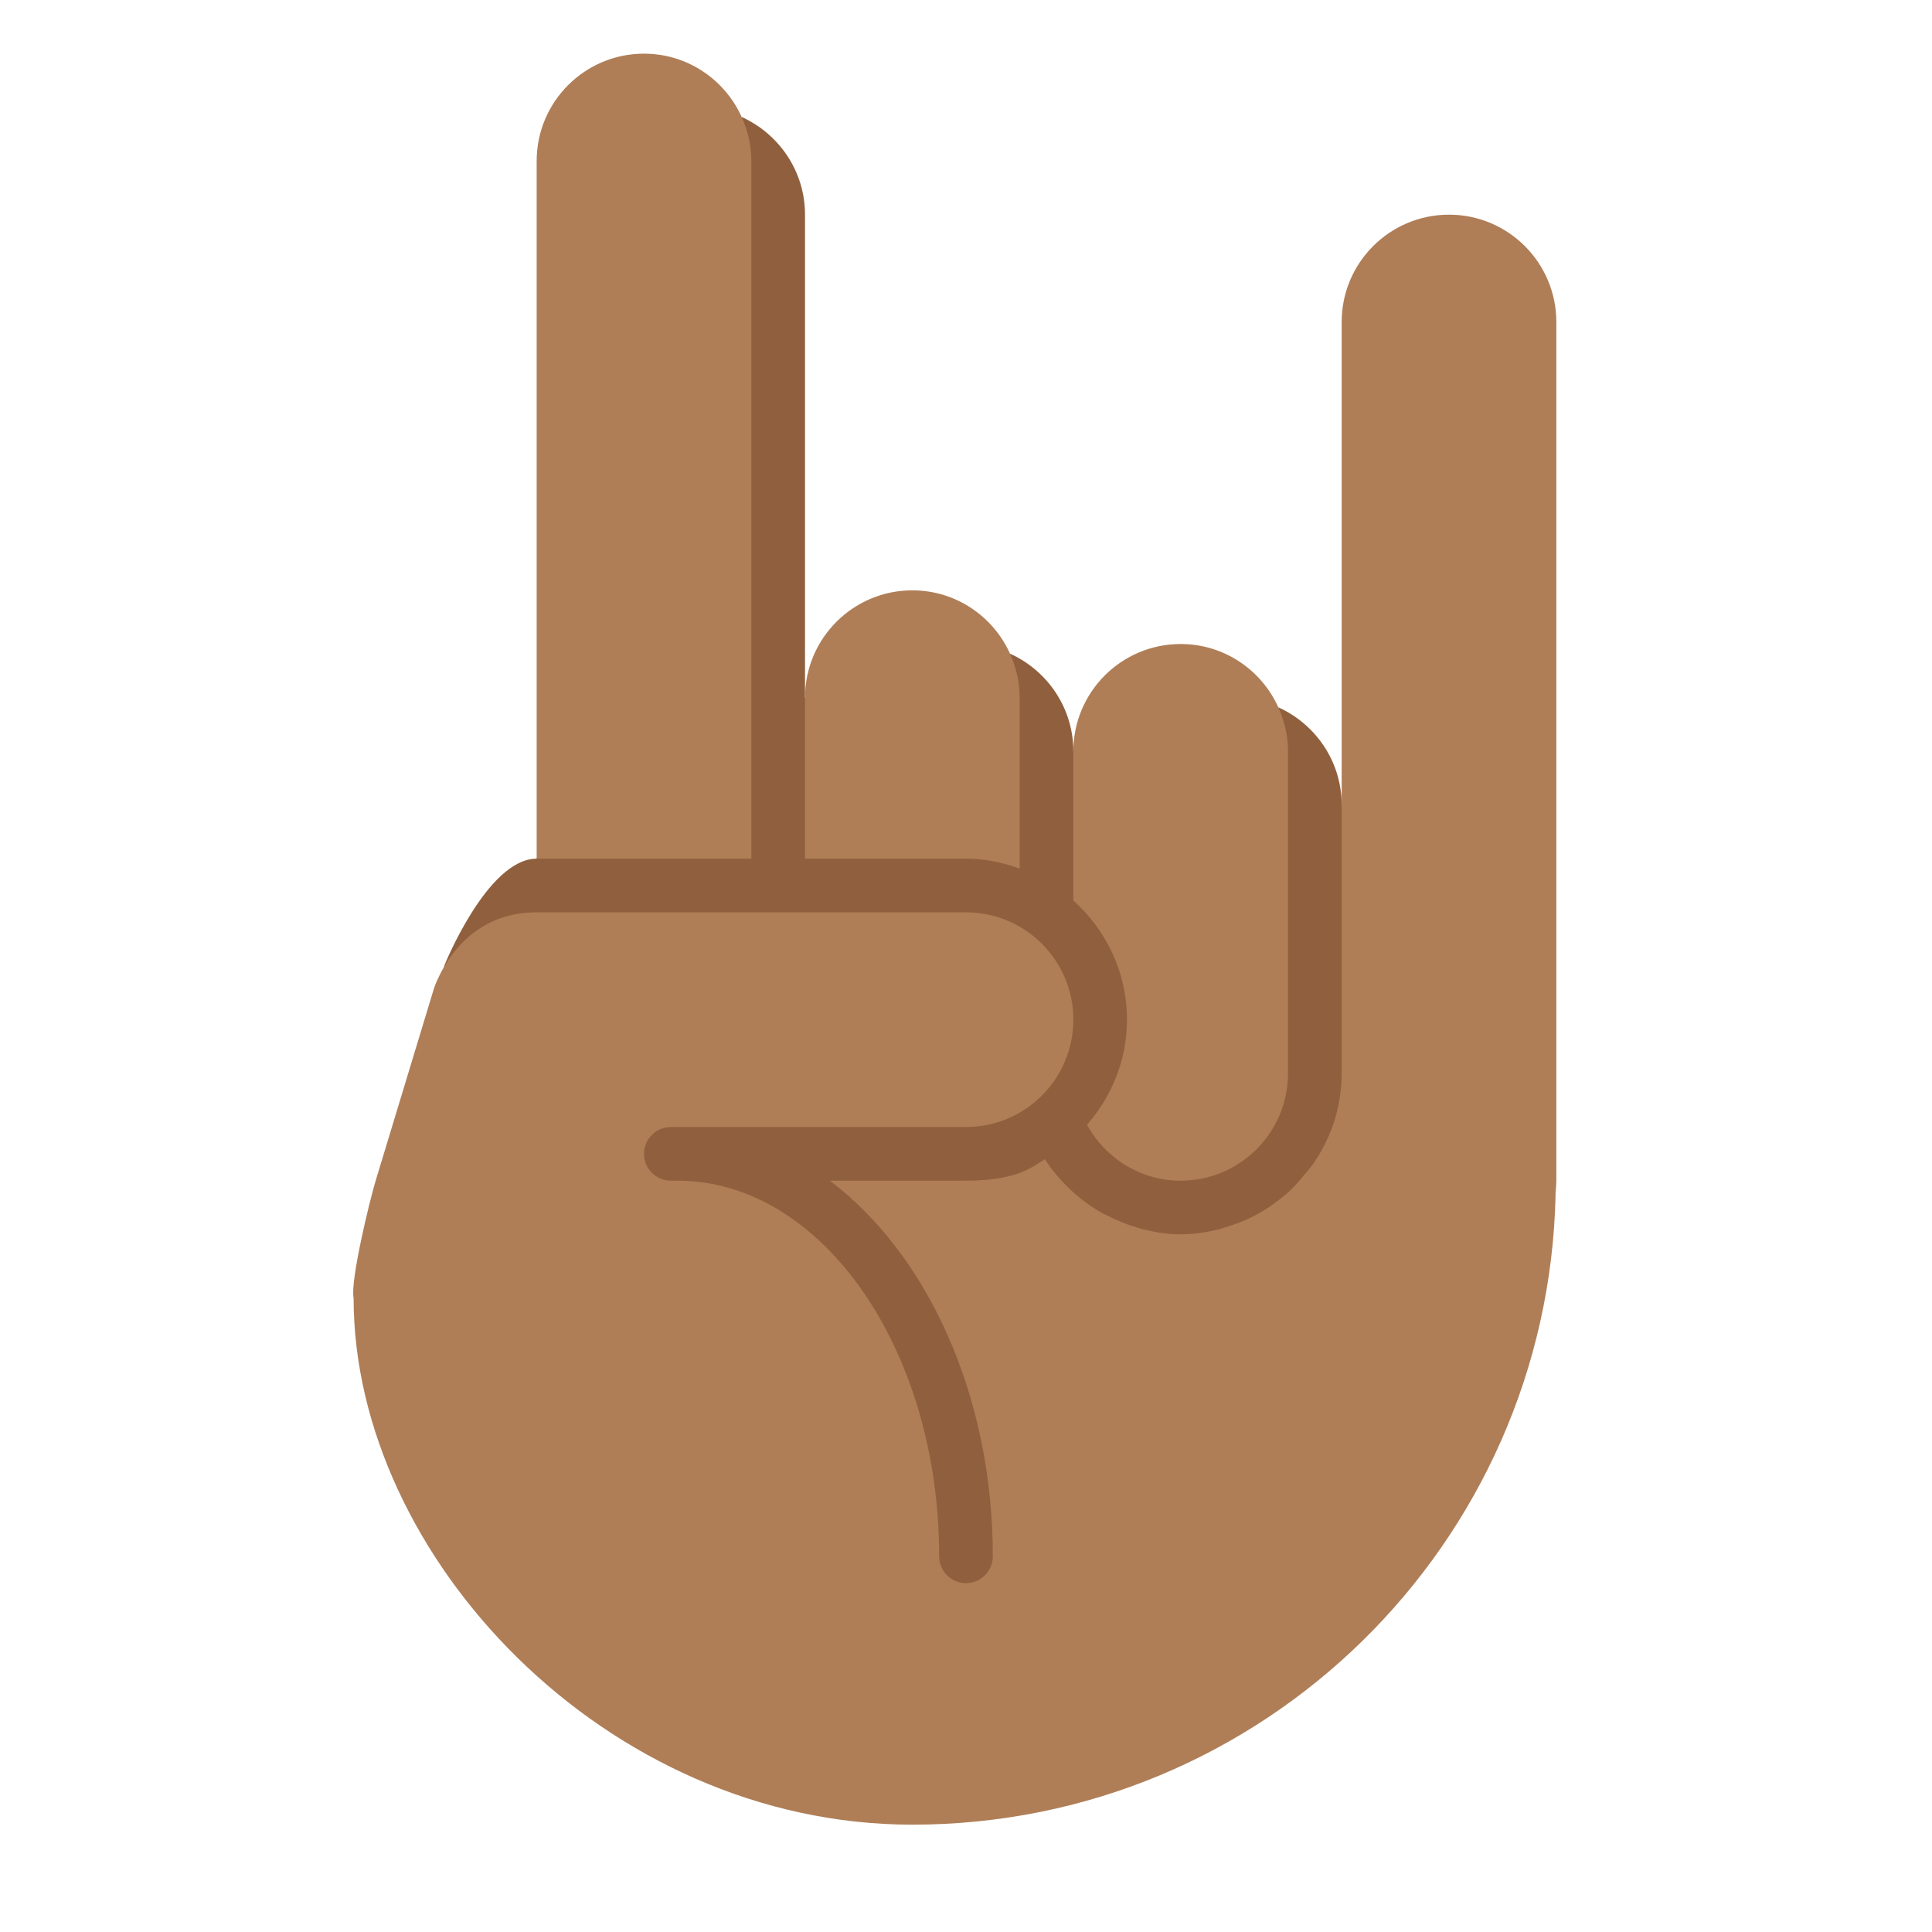
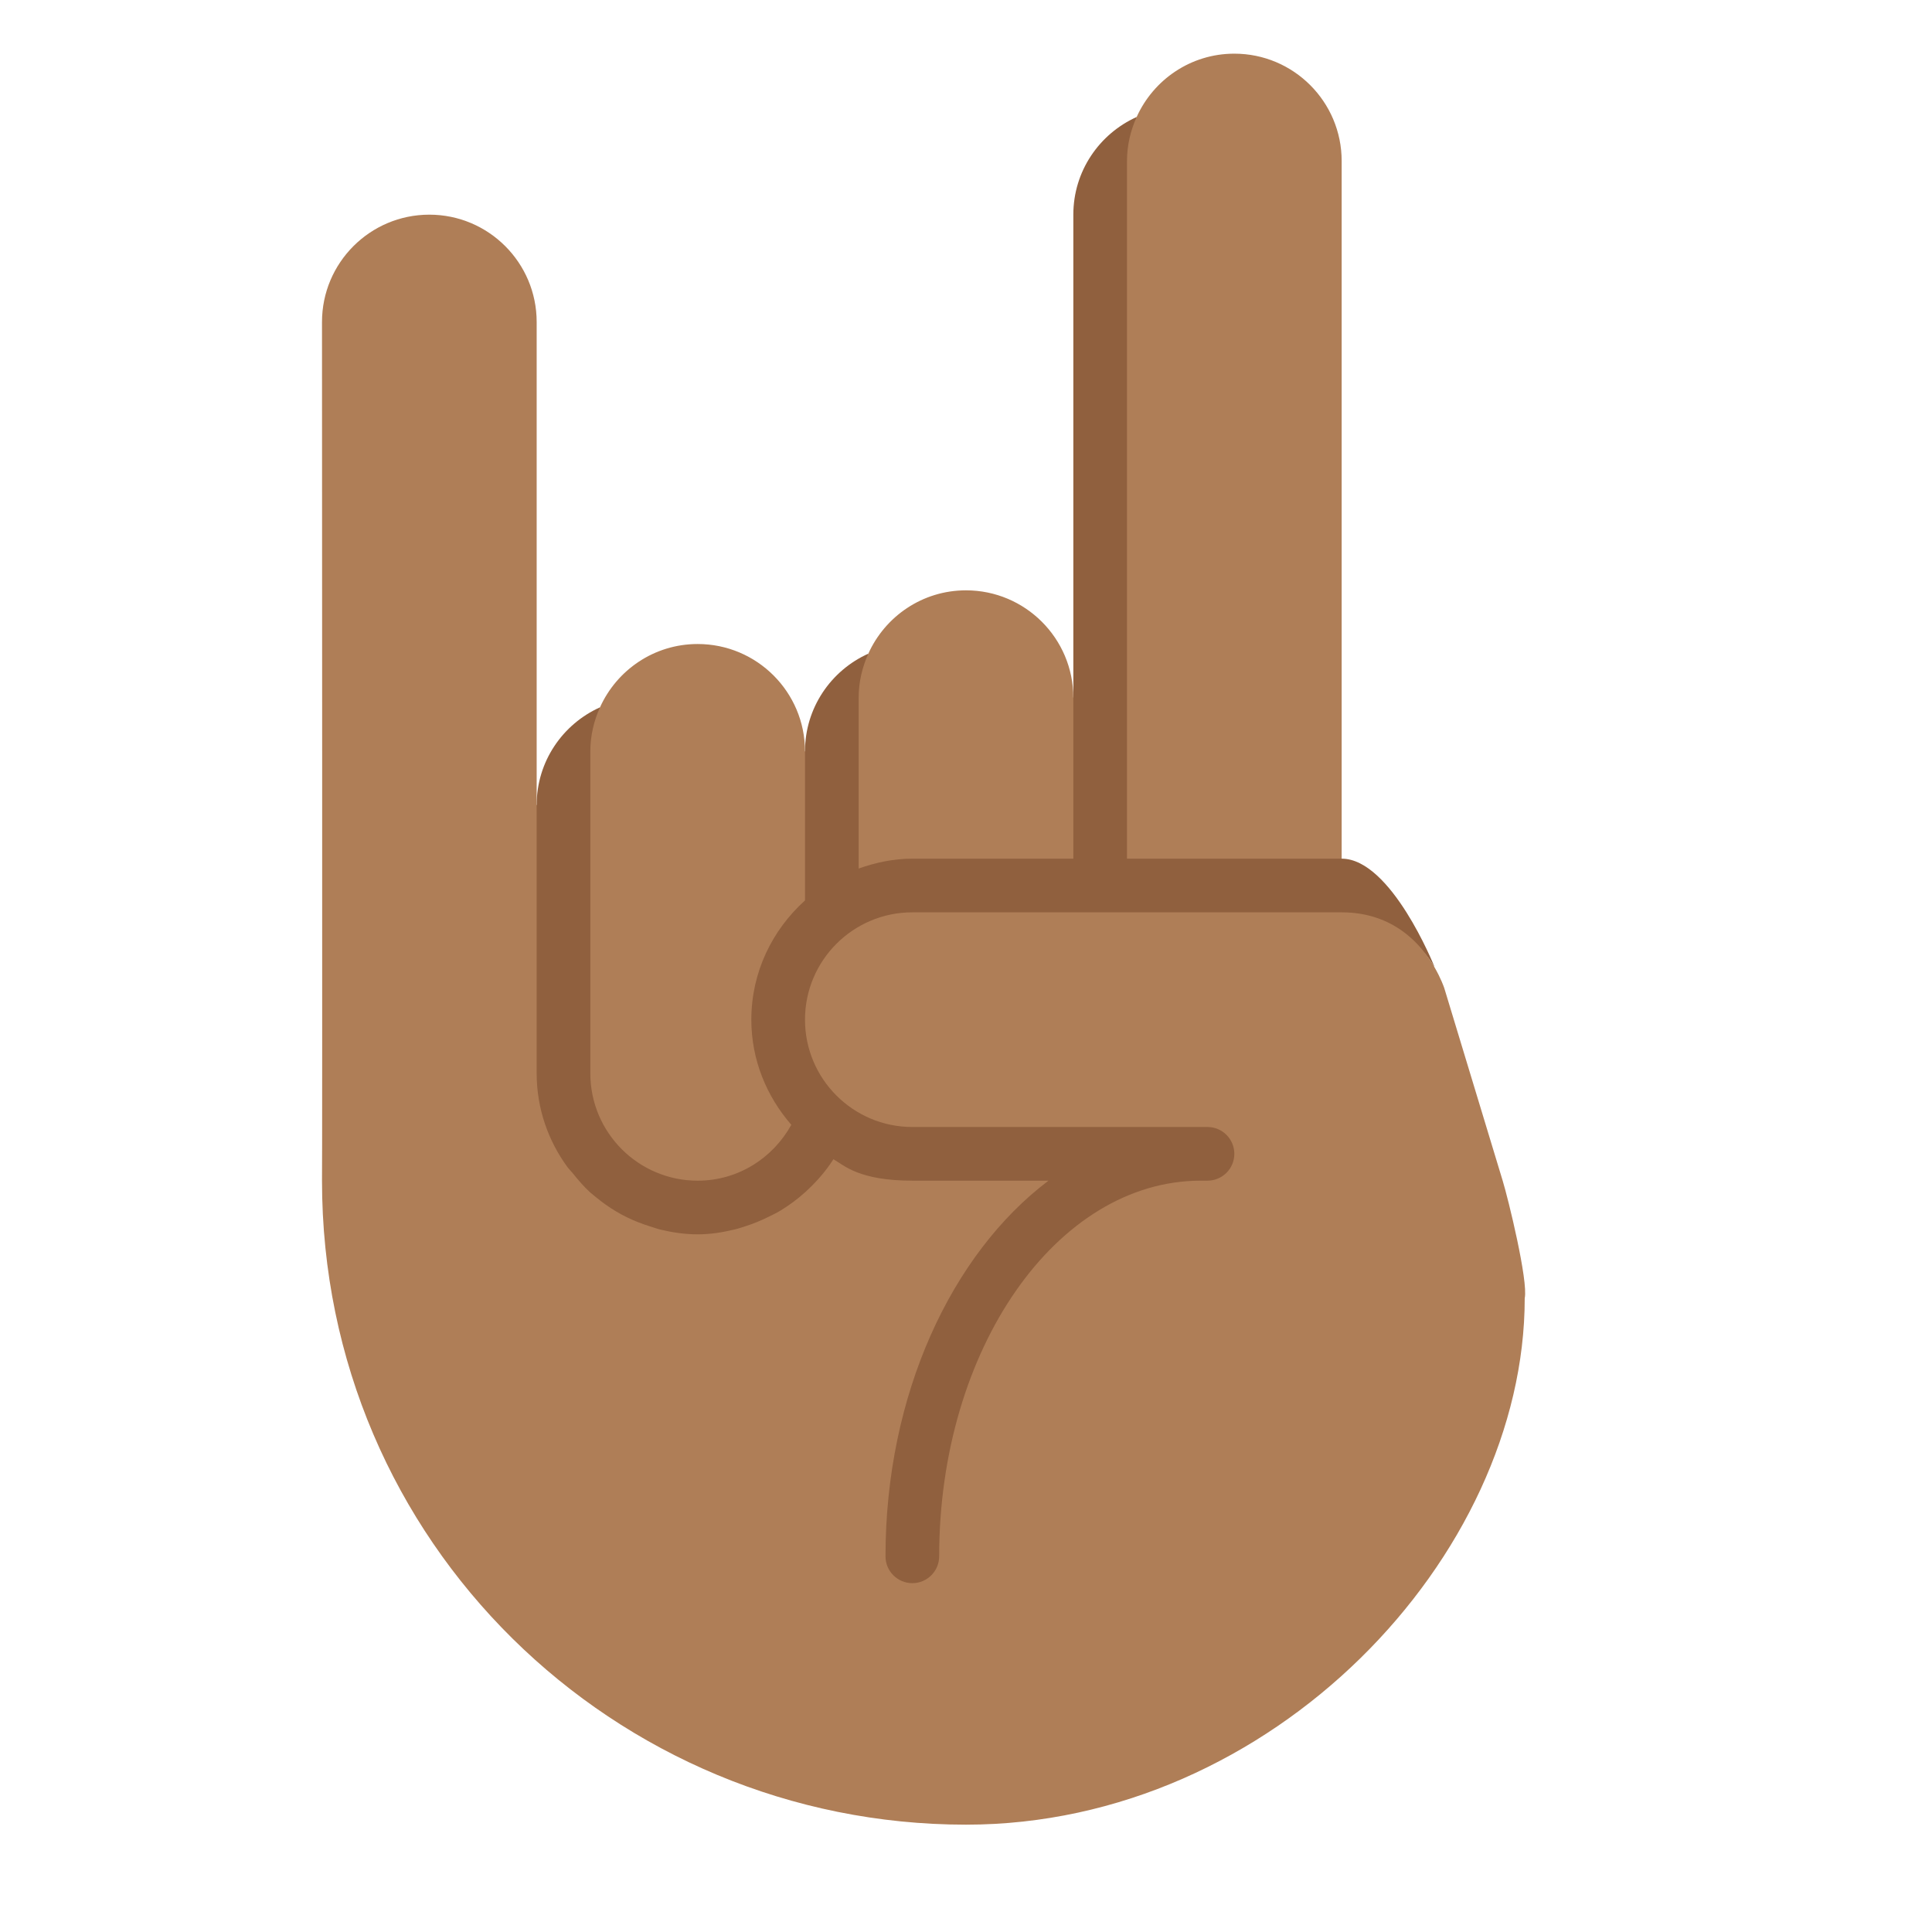
<svg xmlns="http://www.w3.org/2000/svg" viewBox="0 0 45 45" style="enable-background:new 0 0 45 45;" xml:space="preserve" version="1.1" id="svg2">
  <defs id="defs6">
    <clipPath id="clipPath16" clipPathUnits="userSpaceOnUse">
      <path id="path18" d="M 0,36 36,36 36,0 0,0 0,36 Z" />
    </clipPath>
  </defs>
  <g transform="matrix(1.25,0,0,-1.25,0,45)" id="g10">
    <g id="g12">
      <g clip-path="url(#clipPath16)" id="g14">
-         <g transform="translate(23.8202,22.8202)" id="g20">
-           <path id="path22" style="fill:#90603e;fill-opacity:1;fill-rule:nonzero;stroke:none" d="M 0,0 C 0.113,-0.251 -3.82,-0.82 -3.82,-0.82 -3.82,-0.009 -4.306,0.686 -5,1 -4.887,0.749 -8.82,0.18 -8.82,0.18 l 0,9 c 0,0.811 -0.486,1.506 -1.18,1.82 0.113,-0.251 -3.82,-13.82 -3.82,-13.82 -0.922,0 -1.724,-2 -1.724,-2 0,0 -10e-4,-0.013 -10e-4,-0.015 10e-4,0.007 0.213,-8.988 0.213,-8.988 l 9.512,-5.497 8,7.5 0,10 -1,0 C 1.18,-1.009 0.694,-0.314 0,0" />
+         <g transform="translate(25,18.875)" id="g20">
+           <path id="path22" style="fill:#90603e;fill-opacity:1;fill-rule:nonzero;stroke:none" d="m 0,0 -8,-0.021 c -1.104,0 -1.875,-0.75 -1.875,-1.854 0,-1.104 0.771,-1.854 1.875,-1.854 l 5.266,-0.021 c 0,0 0.88,0.104 0.88,-0.625 C -1.854,-4.651 -2.224,-5 -2.5,-5 -2.5,-5 -7,-4.792 -7.375,-11.875 -7.39,-12.151 -7.724,-12.5 -8,-12.5 c -0.276,0 -0.625,0.349 -0.625,0.625 0,3.01 1.396,5.938 2.867,6.824 -0.91,0 -1.711,0.051 -2.242,0.051 -1,0 -1.438,0.334 -1.438,0.333 -0.146,-0.231 -0.562,-1.27 -2.687,-1.27 -2.375,0 -3.021,2.362 -3.021,3.02 l 0,5.021 0.146,0.021 c 0,0.811 0.485,1.507 1.18,1.82 l -0.097,-6.653 c 0,-1.105 0.813,-2.084 1.917,-2.084 0.755,0 1.263,0.341 1.604,0.959 -0.458,0.526 -0.677,1.132 -0.677,1.885 0,0.886 0.318,1.795 0.927,2.344 l 0.042,2.708 0.104,0.021 c 0,0.811 0.485,1.507 1.18,1.82 L -8.875,2.125 -8.896,1.104 c 0.315,0.111 0.564,0.146 0.917,0.146 l 2.875,-0.021 0,2.917 0.104,-0.021 0,9 c 0,0.811 0.485,1.507 1.18,1.82 l -0.034,-13.66 3.646,0 L 0,1.125 c 0.922,0 1.723,-2 1.723,-2 0,0 0.002,-0.013 0.002,-0.015 C 1.481,-0.471 0.968,0 0,0" />
        </g>
-         <g transform="translate(20,19.2217)" id="g24">
-           <path id="path26" style="fill:#af7e57;fill-opacity:1;fill-rule:nonzero;stroke:none" d="M 0,0 C 0.609,-0.549 1,-1.336 1,-2.222 1,-2.975 0.713,-3.654 0.255,-4.181 0.596,-4.798 1.245,-5.222 2,-5.222 c 1.104,0 2,0.896 2,2 l 0,6 C 4,3.071 3.933,3.348 3.82,3.598 3.507,4.293 2.811,4.778 2,4.778 c -1.104,0 -2,-0.895 -2,-2 l 0,-1 L 0,0 Z" />
+         <g transform="translate(15,19.2217)" id="g24">
+           <path id="path26" style="fill:#af7e57;fill-opacity:1;fill-rule:nonzero;stroke:none" d="m 0,0 c -0.609,-0.549 -1,-1.336 -1,-2.222 0,-0.753 0.287,-1.432 0.745,-1.959 -0.341,-0.617 -0.99,-1.041 -1.745,-1.041 -1.104,0 -2,0.896 -2,2 l 0,6 c 0,0.293 0.067,0.57 0.18,0.82 0.313,0.695 1.009,1.18 1.82,1.18 1.104,0 2,-0.895 2,-2 l 0,-1 L 0,0 Z" />
        </g>
-         <g transform="translate(29,30)" id="g28">
-           <path id="path30" style="fill:#af7e57;fill-opacity:1;fill-rule:nonzero;stroke:none" d="M 0,0 C 0,1.104 -0.896,2 -2,2 -3.104,2 -4,1.104 -4,0 l 0,-9 0,-2 0,-3 c 0,-0.658 -0.217,-1.262 -0.578,-1.753 -0.028,-0.037 -0.061,-0.068 -0.089,-0.102 -0.104,-0.129 -0.21,-0.255 -0.332,-0.366 -0.033,-0.027 -0.066,-0.054 -0.1,-0.082 -0.119,-0.098 -0.243,-0.188 -0.377,-0.268 -0.066,-0.039 -0.131,-0.075 -0.201,-0.109 -0.139,-0.069 -0.285,-0.125 -0.435,-0.172 -0.068,-0.02 -0.131,-0.045 -0.2,-0.061 C -6.534,-16.966 -6.763,-17 -7,-17 c -0.236,0 -0.461,0.036 -0.681,0.089 -0.076,0.017 -0.148,0.042 -0.222,0.066 -0.137,0.044 -0.269,0.099 -0.396,0.161 -0.082,0.04 -0.163,0.077 -0.24,0.124 -0.164,0.1 -0.318,0.213 -0.46,0.341 -0.202,0.184 -0.384,0.387 -0.53,0.618 10e-4,0.001 0.002,0.002 0.003,0.003 C -9.727,-15.713 -10,-16 -11,-16 l -2.537,0 c 1.808,-1.365 3.037,-3.99 3.037,-7 0,-0.276 -0.224,-0.5 -0.5,-0.5 -0.276,0 -0.5,0.224 -0.5,0.5 0,3.859 -2.187,7 -4.875,7 l -0.125,0 c -0.276,0 -0.5,0.224 -0.5,0.5 0,0.276 0.224,0.5 0.5,0.5 l 1.5,0 4,0 c 1.104,0 2,0.896 2,2 0,1.104 -0.896,2 -2,2 l -8,0 c -0.968,0 -1.481,-0.596 -1.725,-1.015 -0.126,-0.216 -0.185,-0.389 -0.188,-0.4 L -22,-16 c -0.103,-0.335 -0.479,-1.871 -0.411,-2.191 0,-4.809 4.696,-9.809 10.411,-9.809 6.537,0 11.844,5.231 11.986,11.734 C -0.021,-16.272 0,-16.099 0,-16 L 0,0 Z" />
+         <g transform="translate(6,30)" id="g28">
+           <path id="path30" style="fill:#af7e57;fill-opacity:1;fill-rule:nonzero;stroke:none" d="M 0,0 C 0,1.104 0.896,2 2,2 3.104,2 4,1.104 4,0 l 0,-9 0,-2 0,-3 c 0,-0.658 0.217,-1.262 0.578,-1.753 0.028,-0.037 0.061,-0.068 0.089,-0.102 0.104,-0.129 0.21,-0.255 0.332,-0.366 0.033,-0.027 0.066,-0.054 0.1,-0.082 0.119,-0.098 0.243,-0.188 0.377,-0.268 0.066,-0.039 0.131,-0.075 0.201,-0.109 0.139,-0.069 0.285,-0.125 0.435,-0.172 0.068,-0.02 0.131,-0.045 0.2,-0.061 C 6.534,-16.966 6.763,-17 7,-17 c 0.236,0 0.461,0.036 0.681,0.089 0.076,0.017 0.148,0.042 0.222,0.066 0.137,0.044 0.269,0.099 0.396,0.161 0.082,0.04 0.163,0.077 0.24,0.124 0.164,0.1 0.318,0.213 0.46,0.341 0.202,0.184 0.384,0.387 0.53,0.618 -10e-4,0.001 -0.002,0.002 -0.003,0.003 C 9.727,-15.713 10,-16 11,-16 l 2.537,0 c -1.808,-1.365 -3.037,-3.99 -3.037,-7 0,-0.276 0.224,-0.5 0.5,-0.5 0.276,0 0.5,0.224 0.5,0.5 0,3.859 2.187,7 4.875,7 l 0.125,0 c 0.276,0 0.5,0.224 0.5,0.5 0,0.276 -0.224,0.5 -0.5,0.5 l -1.5,0 -4,0 c -1.104,0 -2,0.896 -2,2 0,1.104 0.896,2 2,2 l 8,0 c 0.968,0 1.481,-0.596 1.725,-1.015 0.126,-0.216 0.185,-0.389 0.188,-0.4 L 22,-16 c 0.103,-0.335 0.479,-1.871 0.411,-2.191 C 22.411,-23 17.715,-28 12,-28 5.463,-28 0,-22.75 0,-16 0.008,-16.007 0,0 0,0" />
        </g>
-         <g transform="translate(15,20)" id="g32">
-           <path id="path34" style="fill:#af7e57;fill-opacity:1;fill-rule:nonzero;stroke:none" d="M 0,0 3,0 C 3.352,0 3.685,-0.072 4,-0.184 L 4,1 4,3 C 4,3.293 3.933,3.569 3.82,3.82 3.507,4.515 2.811,5 2,5 0.896,5 0,4.104 0,3 L 0,1 0,0 Z" />
+         <g transform="translate(20,20)" id="g32">
+           <path id="path34" style="fill:#af7e57;fill-opacity:1;fill-rule:nonzero;stroke:none" d="M 0,0 -3,0 C -3.352,0 -3.685,-0.072 -4,-0.184 L -4,1 -4,3 c 0,0.293 0.067,0.569 0.18,0.82 C -3.507,4.515 -2.811,5 -2,5 -0.896,5 0,4.104 0,3 L 0,1 0,0 Z" />
        </g>
-         <g transform="translate(14,20)" id="g36">
-           <path id="path38" style="fill:#af7e57;fill-opacity:1;fill-rule:nonzero;stroke:none" d="m 0,0 0,13 c 0,0.293 -0.067,0.569 -0.18,0.82 C -0.493,14.515 -1.189,15 -2,15 -3.104,15 -4,14.104 -4,13 l 0,-12 0,-1 1,0 3,0 z" />
+         <g transform="translate(21,20)" id="g36">
+           <path id="path38" style="fill:#af7e57;fill-opacity:1;fill-rule:nonzero;stroke:none" d="m 0,0 0,13 c 0,0.293 0.067,0.569 0.18,0.82 C 0.493,14.515 1.189,15 2,15 3.104,15 4,14.104 4,13 L 4,1 4,0 3,0 0,0 Z" />
        </g>
      </g>
    </g>
  </g>
</svg>
